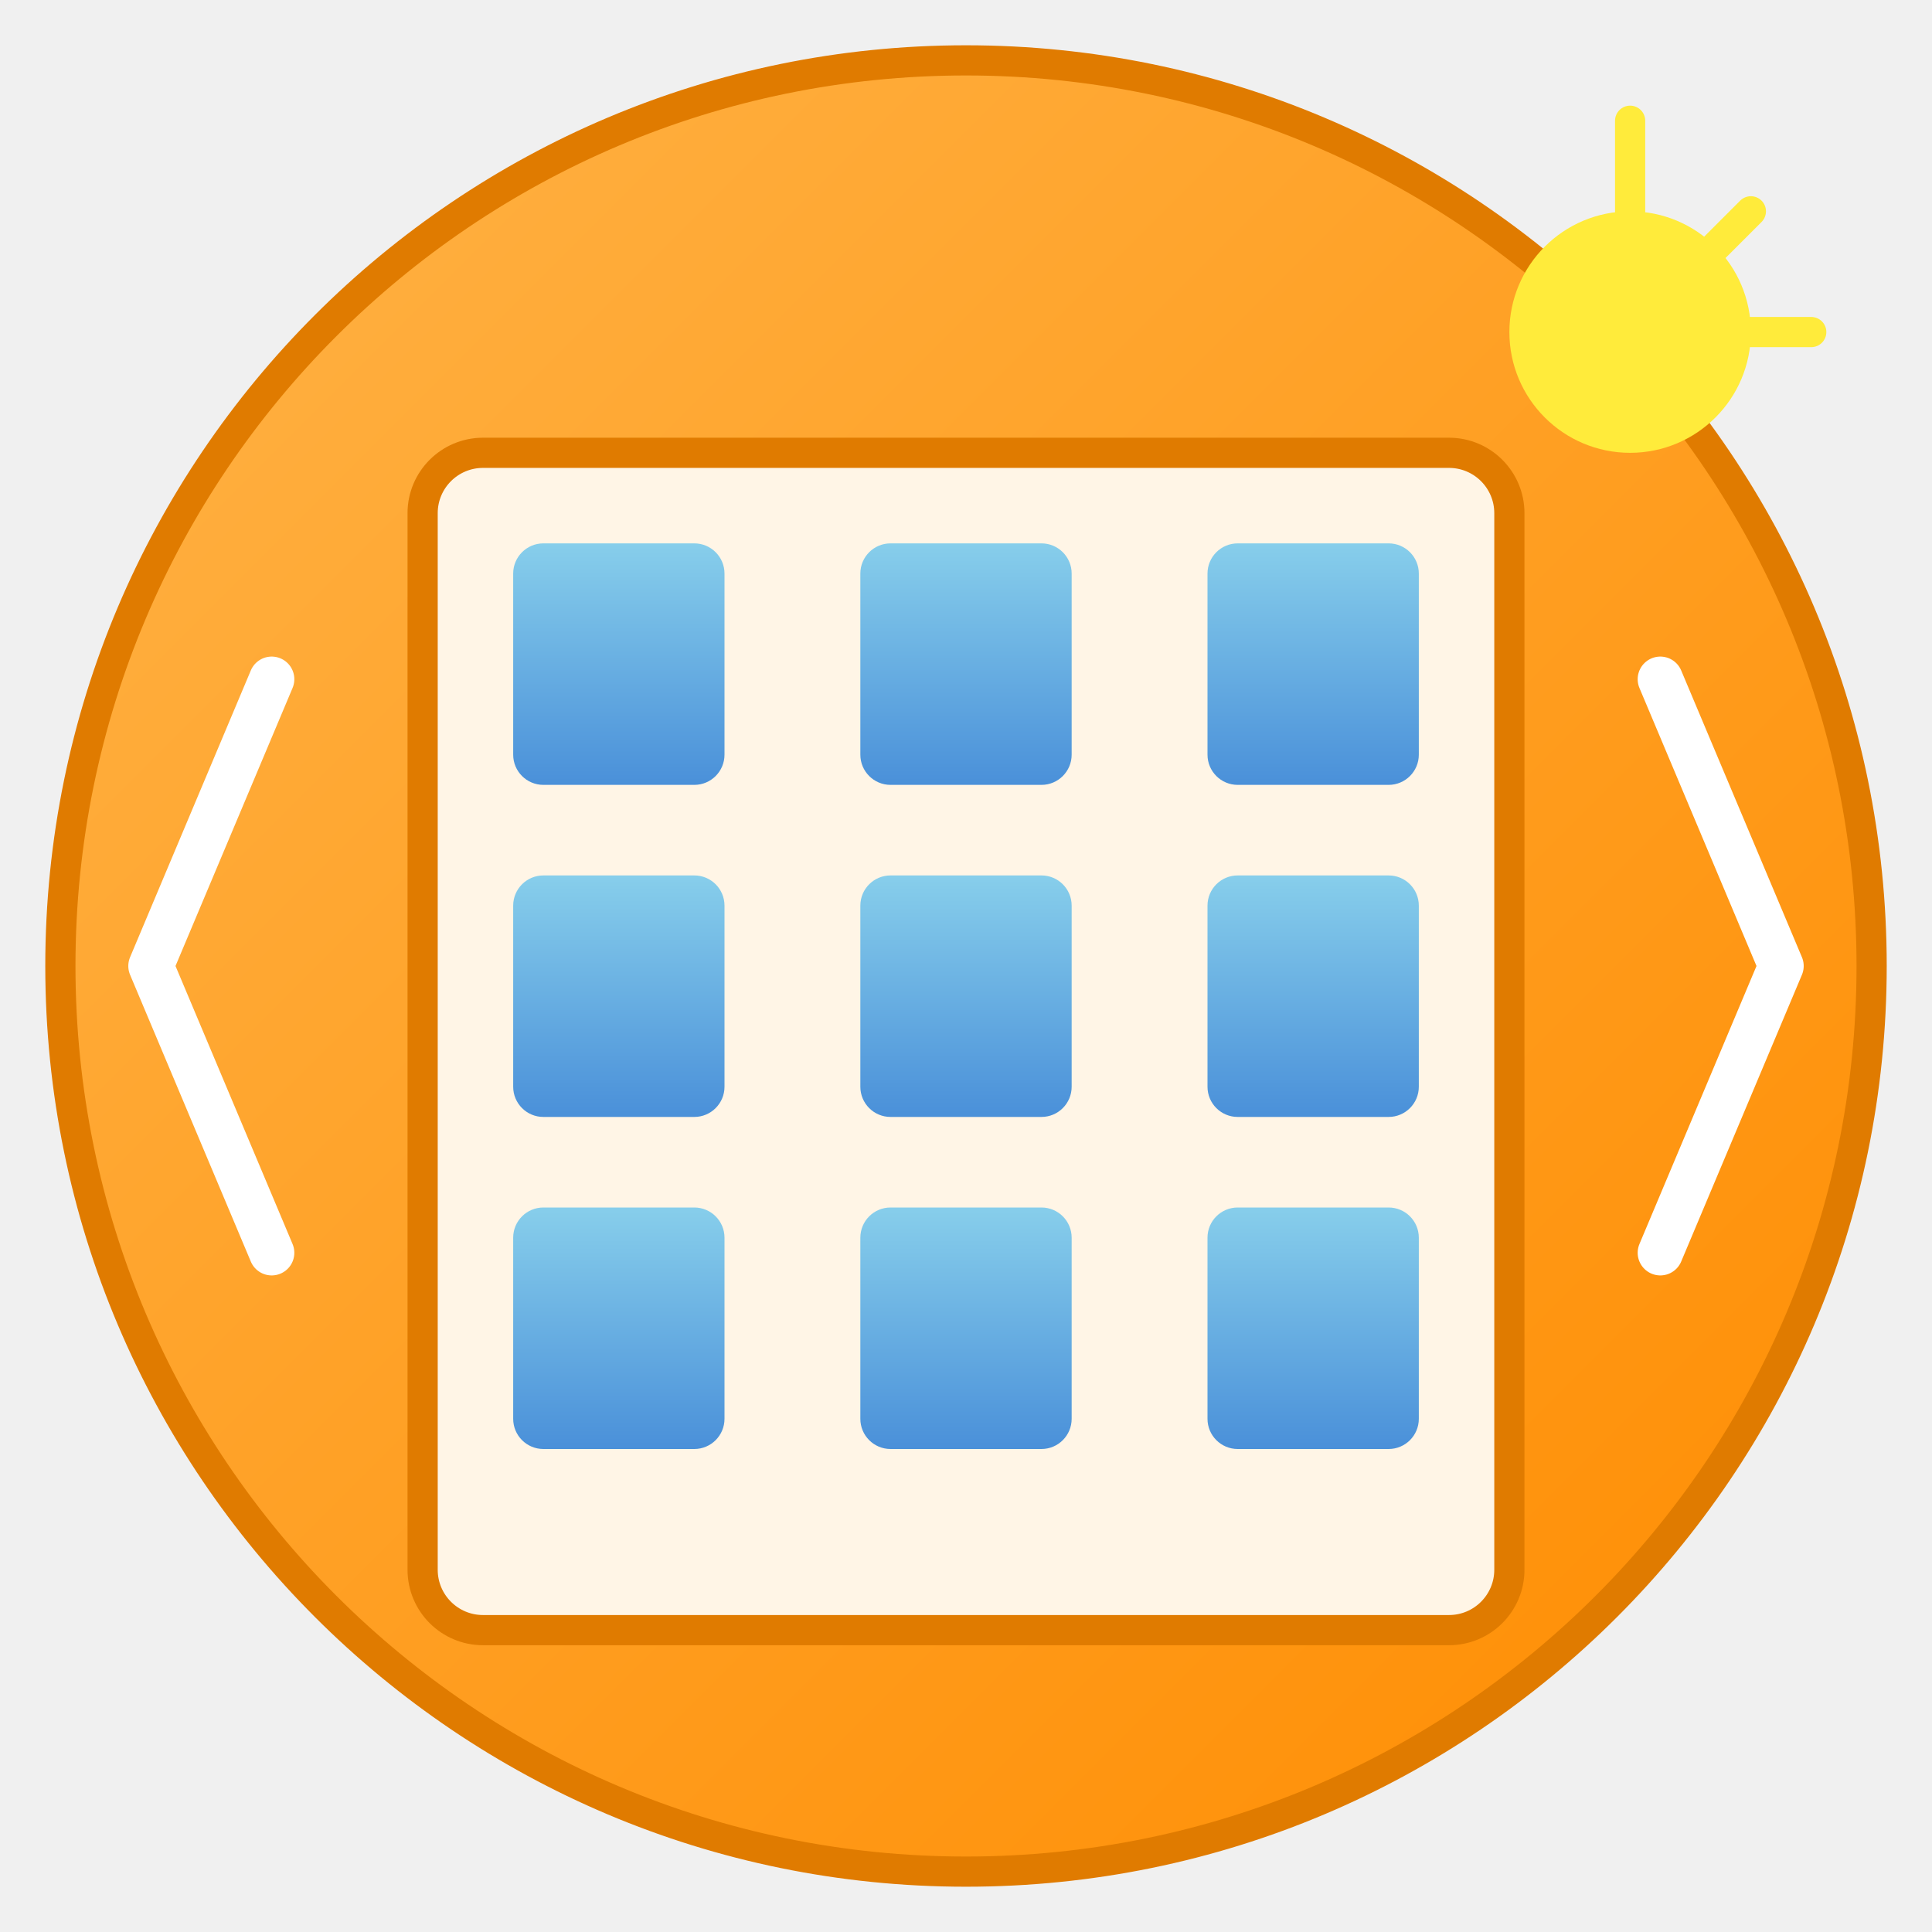
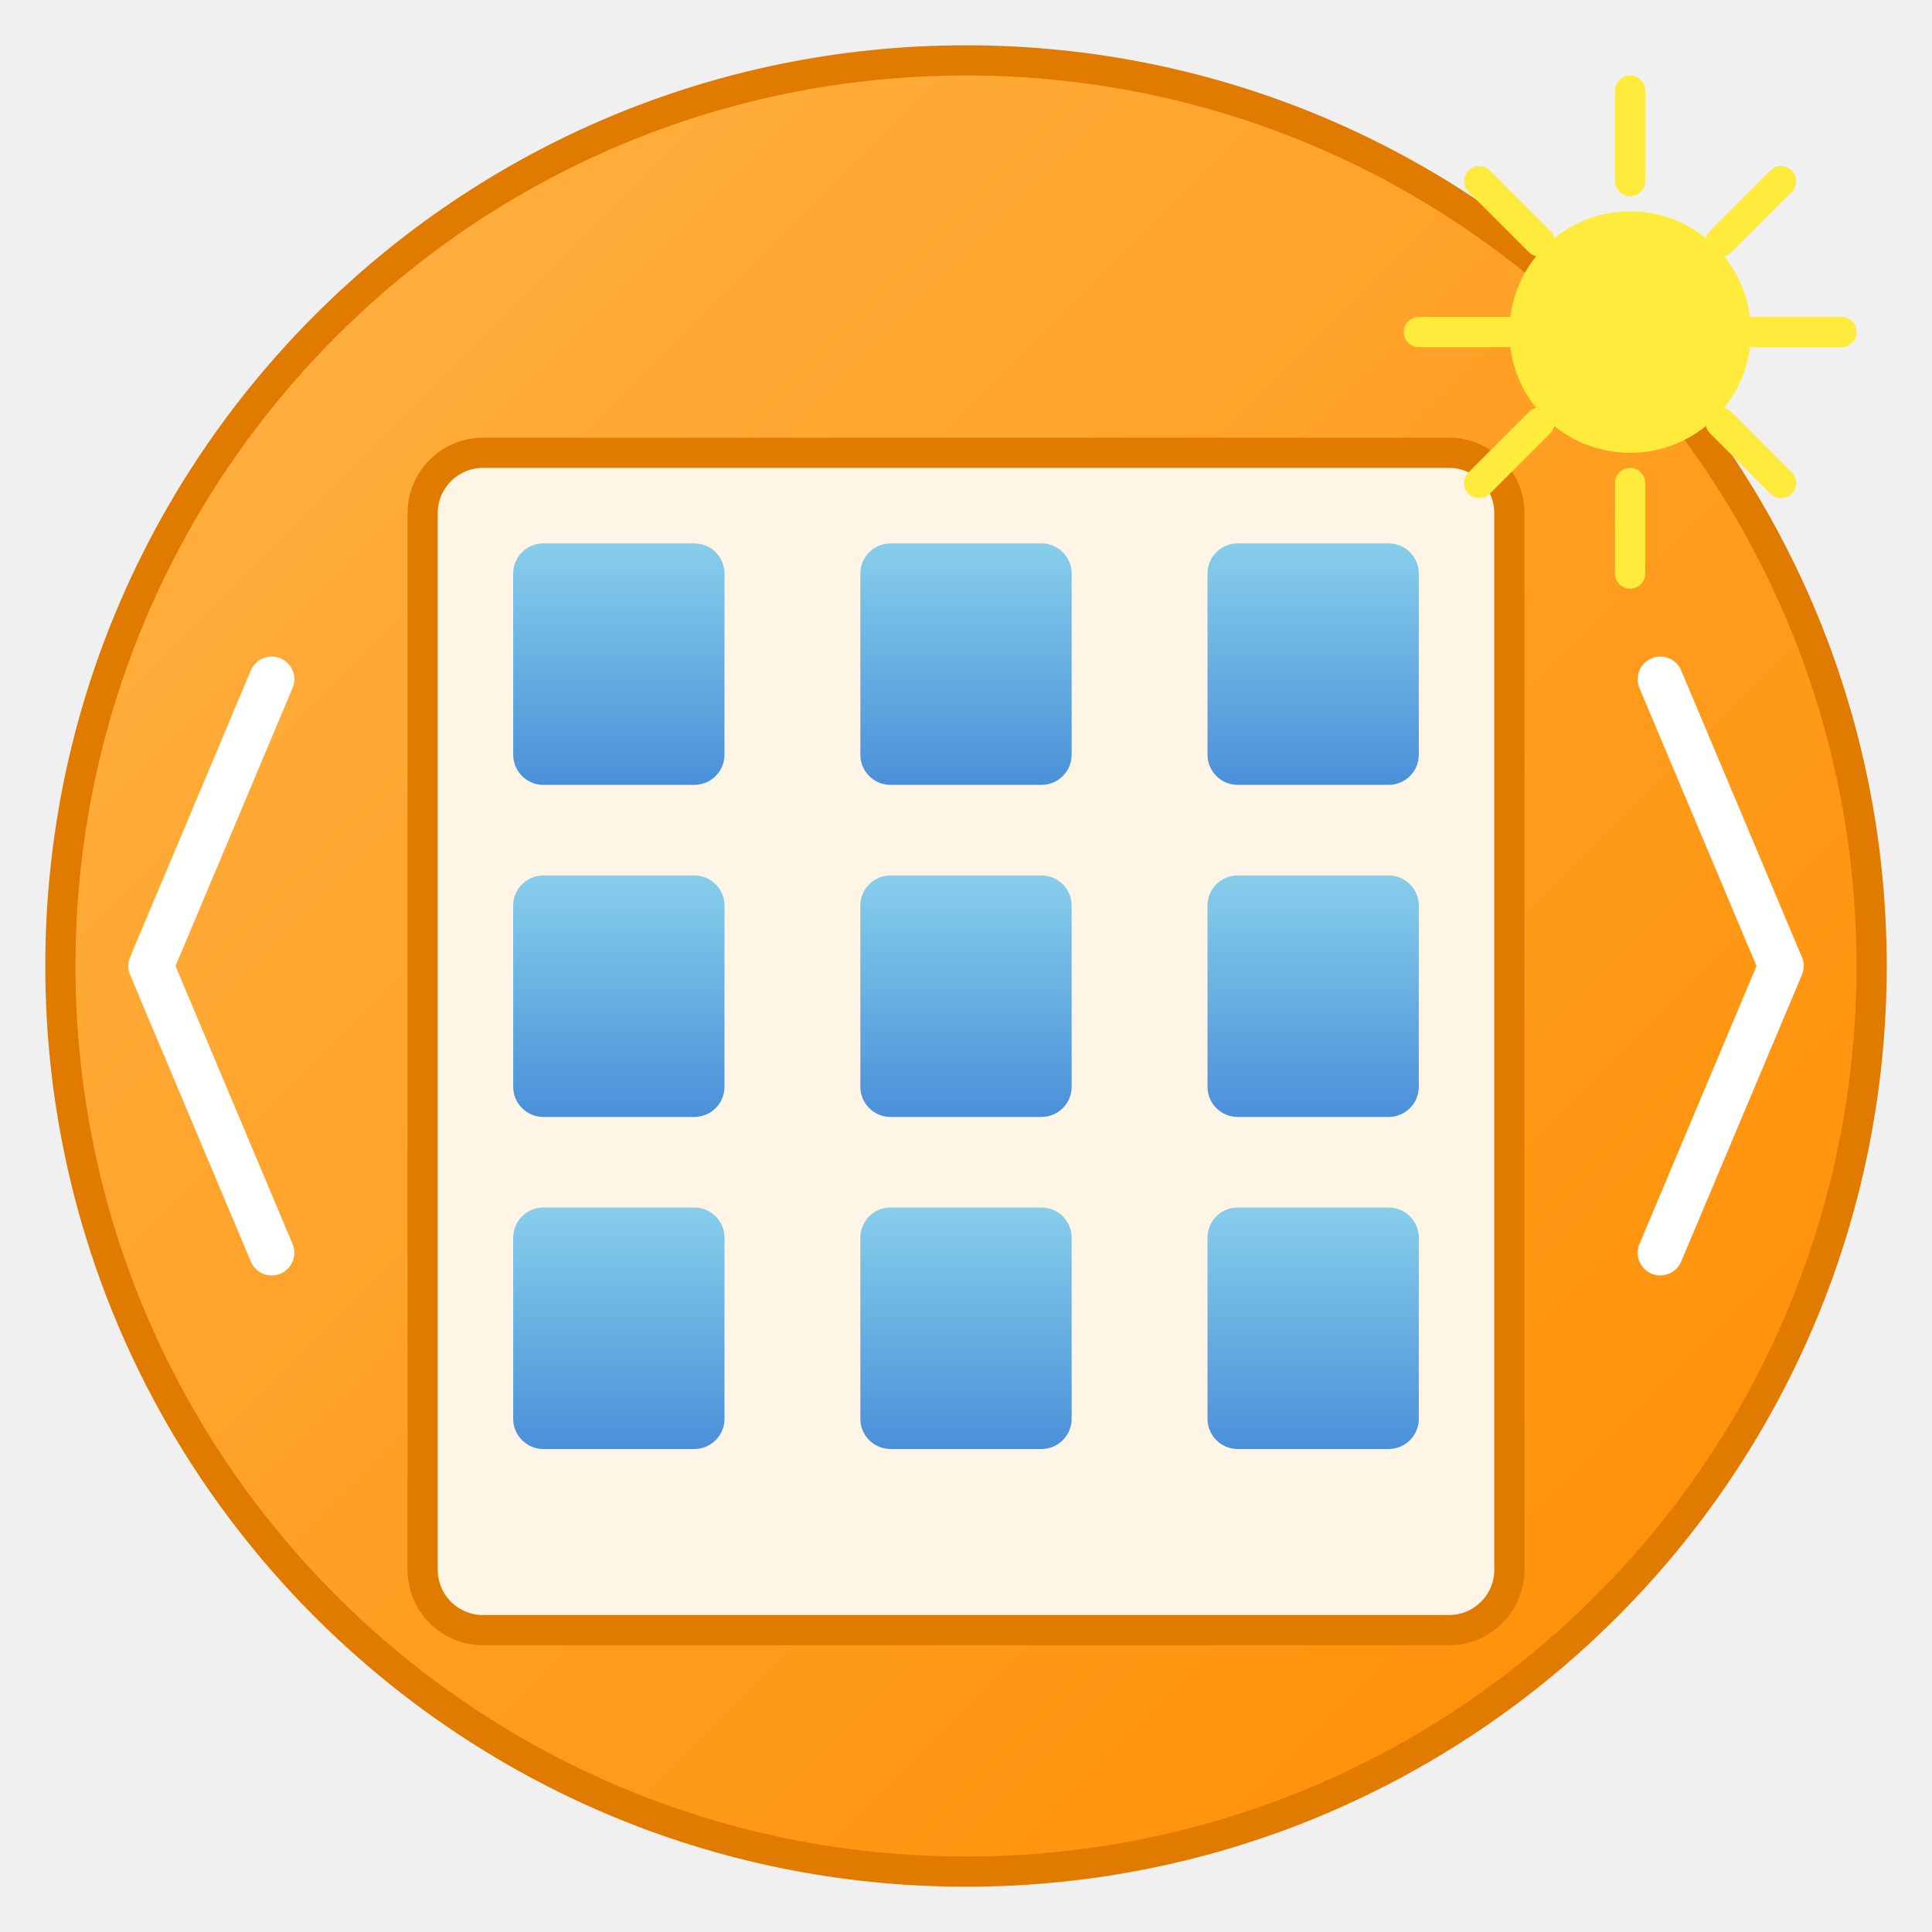
<svg xmlns="http://www.w3.org/2000/svg" viewBox="0 0 128 128" width="128" height="128">
  <defs>
    <linearGradient id="facadeGrad" x1="0%" y1="0%" x2="100%" y2="100%">
      <stop offset="0%" style="stop-color:#FFB347;stop-opacity:1" />
      <stop offset="100%" style="stop-color:#FF8C00;stop-opacity:1" />
    </linearGradient>
    <linearGradient id="windowGrad" x1="0%" y1="0%" x2="0%" y2="100%">
      <stop offset="0%" style="stop-color:#87CEEB;stop-opacity:1" />
      <stop offset="100%" style="stop-color:#4A90D9;stop-opacity:1" />
    </linearGradient>
  </defs>
  <circle cx="64" cy="64" r="60" fill="url(#facadeGrad)" stroke="#E07B00" stroke-width="2" />
  <rect x="28" y="30" width="72" height="78" rx="4" fill="#FFF5E6" stroke="#E07B00" stroke-width="2" />
  <rect x="34" y="36" width="14" height="16" rx="2" fill="url(#windowGrad)" />
  <rect x="57" y="36" width="14" height="16" rx="2" fill="url(#windowGrad)" />
  <rect x="80" y="36" width="14" height="16" rx="2" fill="url(#windowGrad)" />
  <rect x="34" y="58" width="14" height="16" rx="2" fill="url(#windowGrad)" />
  <rect x="57" y="58" width="14" height="16" rx="2" fill="url(#windowGrad)" />
  <rect x="80" y="58" width="14" height="16" rx="2" fill="url(#windowGrad)" />
  <rect x="34" y="80" width="14" height="16" rx="2" fill="url(#windowGrad)" />
  <rect x="57" y="80" width="14" height="16" rx="2" fill="url(#windowGrad)" />
  <rect x="80" y="80" width="14" height="16" rx="2" fill="url(#windowGrad)" />
  <path d="M18 45 L10 64 L18 83" stroke="#FFFFFF" stroke-width="3" fill="none" stroke-linecap="round" stroke-linejoin="round" />
  <path d="M110 45 L118 64 L110 83" stroke="#FFFFFF" stroke-width="3" fill="none" stroke-linecap="round" stroke-linejoin="round" />
  <circle cx="108" cy="22" r="8" fill="#FFEB3B" />
-   <line x1="108" y1="8" x2="108" y2="14" stroke="#FFEB3B" stroke-width="2" stroke-linecap="round" />
-   <line x1="120" y1="22" x2="114" y2="22" stroke="#FFEB3B" stroke-width="2" stroke-linecap="round" />
-   <line x1="116" y1="14" x2="112" y2="18" stroke="#FFEB3B" stroke-width="2" stroke-linecap="round" />
+   <line x1="108" y1="6" x2="108" y2="12" stroke="#FFEB3B" stroke-width="2" stroke-linecap="round" />
+   <line x1="122" y1="22" x2="116" y2="22" stroke="#FFEB3B" stroke-width="2" stroke-linecap="round" />
+   <line x1="118" y1="12" x2="114" y2="16" stroke="#FFEB3B" stroke-width="2" stroke-linecap="round" />
+   <line x1="118" y1="32" x2="114" y2="28" stroke="#FFEB3B" stroke-width="2" stroke-linecap="round" />
+   <line x1="98" y1="12" x2="102" y2="16" stroke="#FFEB3B" stroke-width="2" stroke-linecap="round" />
+   <line x1="94" y1="22" x2="100" y2="22" stroke="#FFEB3B" stroke-width="2" stroke-linecap="round" />
+   <line x1="98" y1="32" x2="102" y2="28" stroke="#FFEB3B" stroke-width="2" stroke-linecap="round" />
+   <line x1="108" y1="38" x2="108" y2="32" stroke="#FFEB3B" stroke-width="2" stroke-linecap="round" />
</svg>
